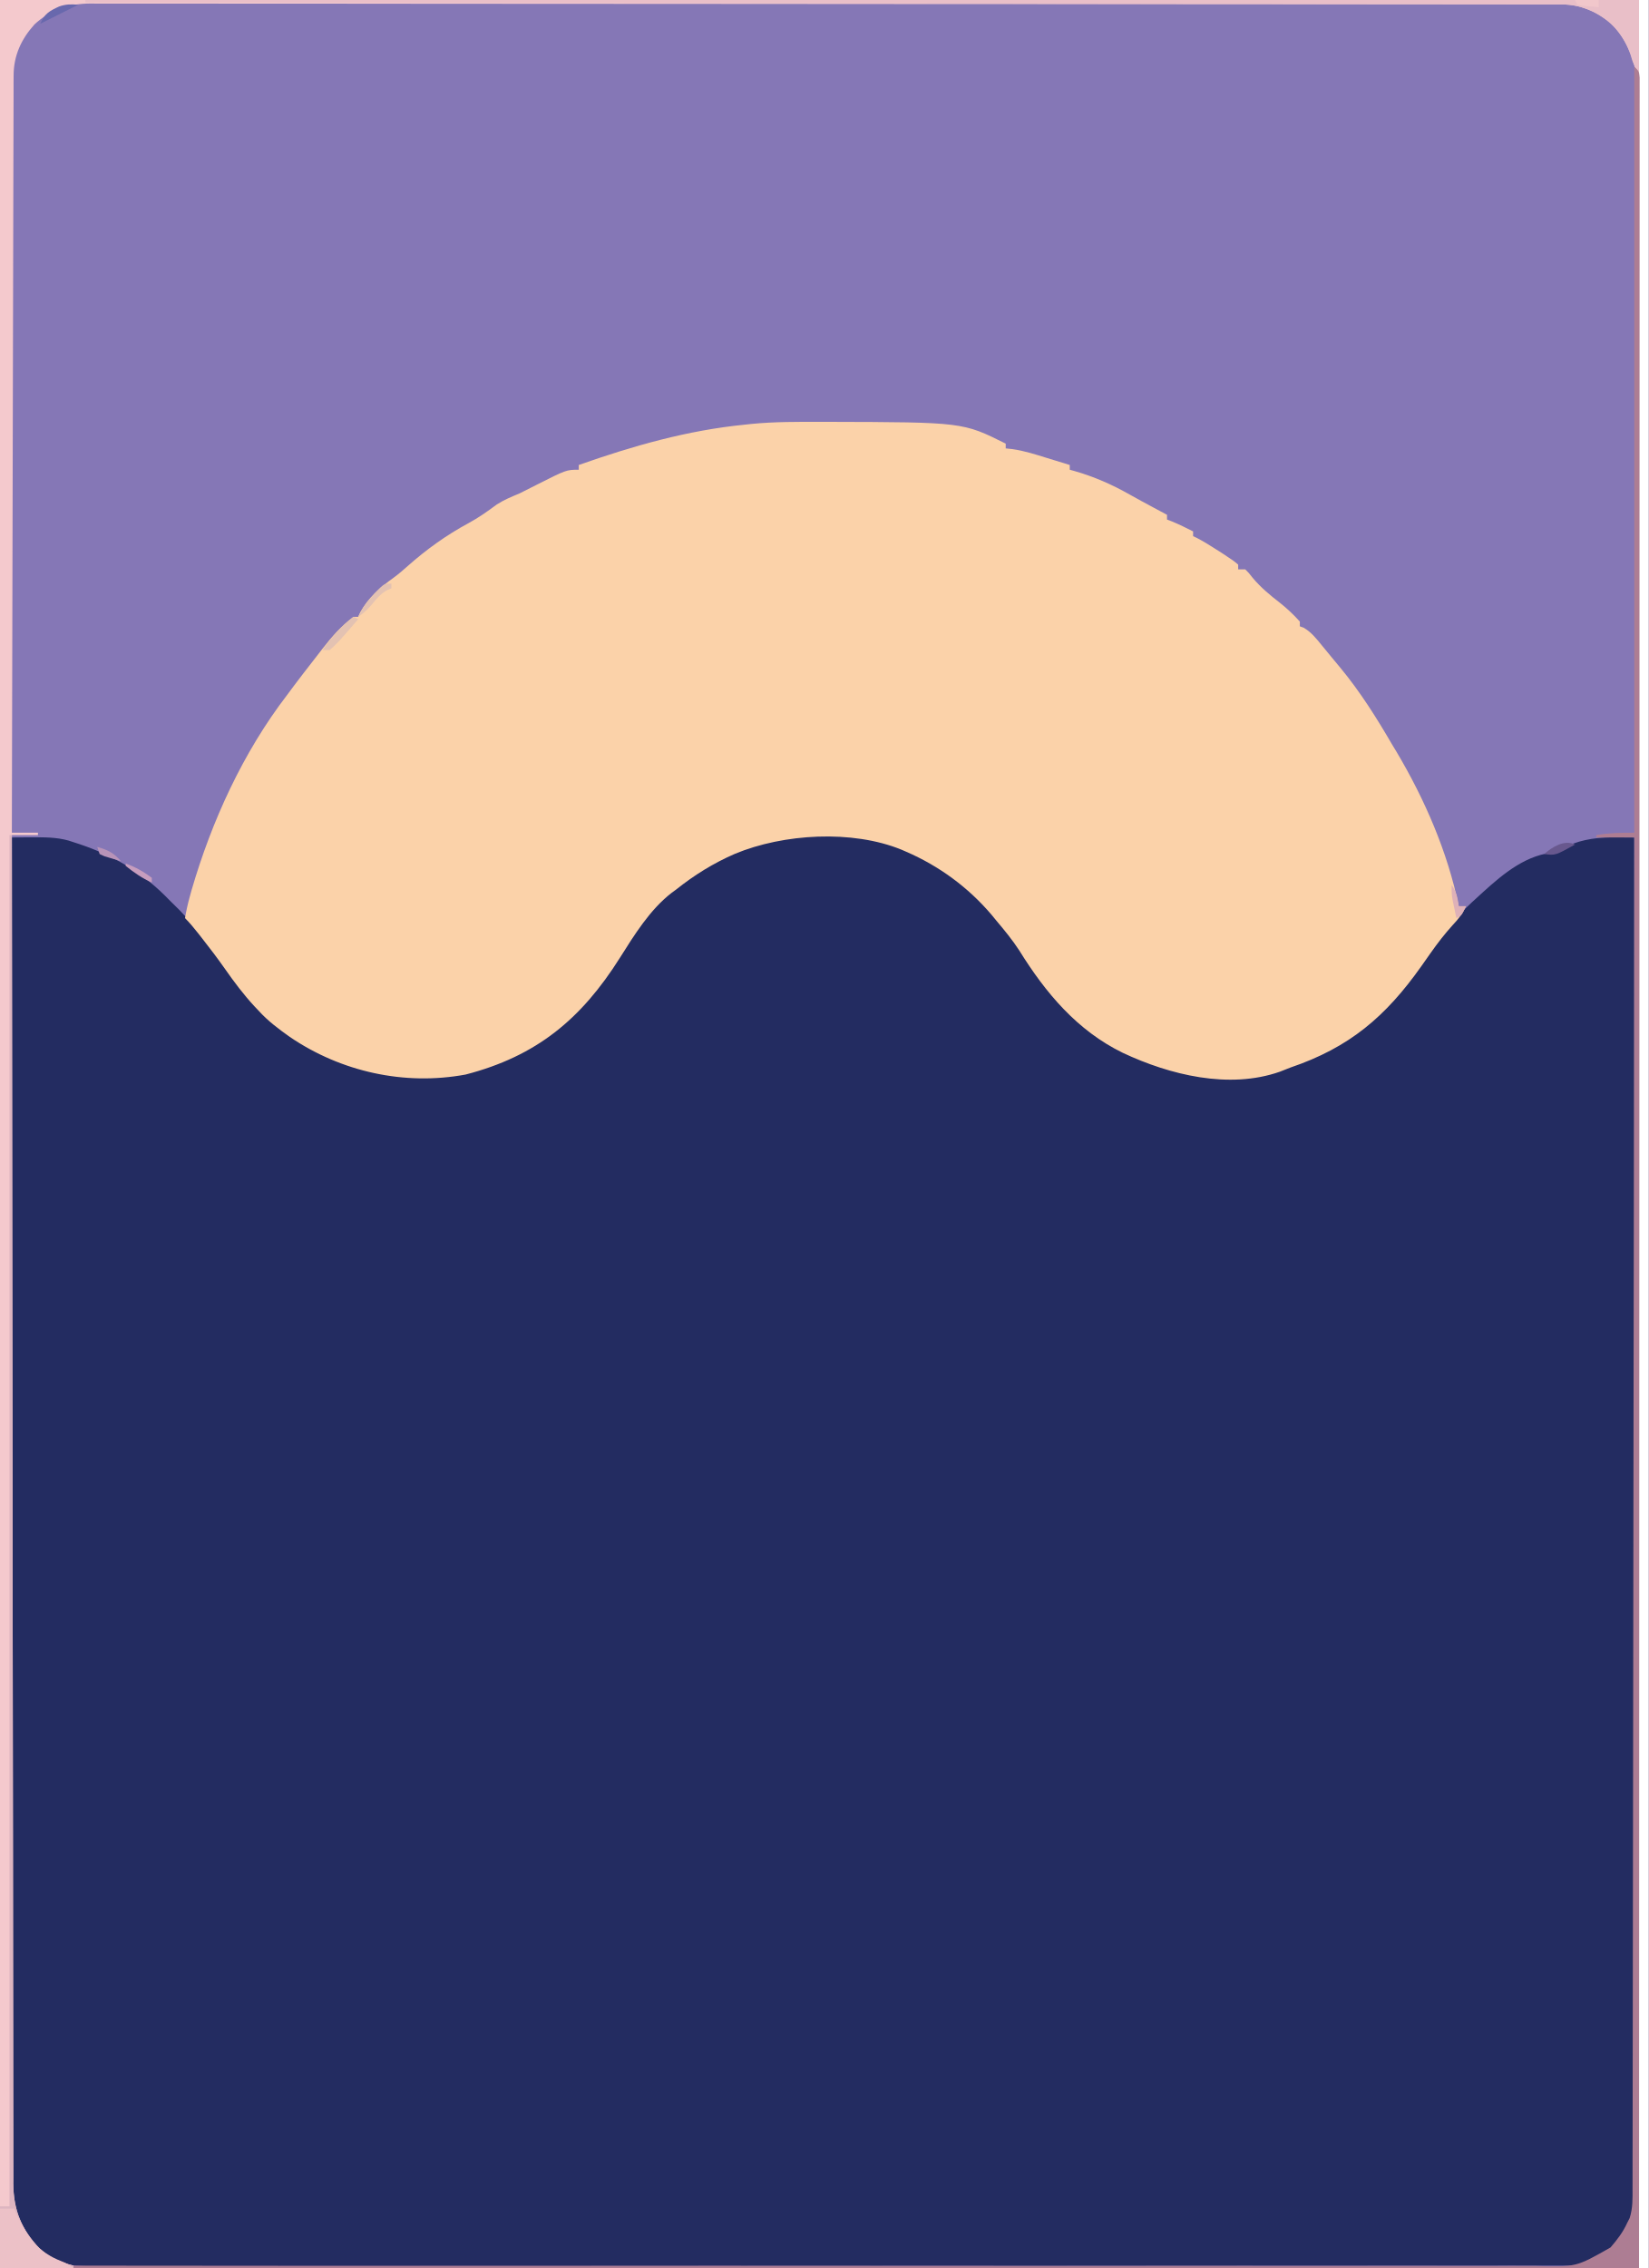
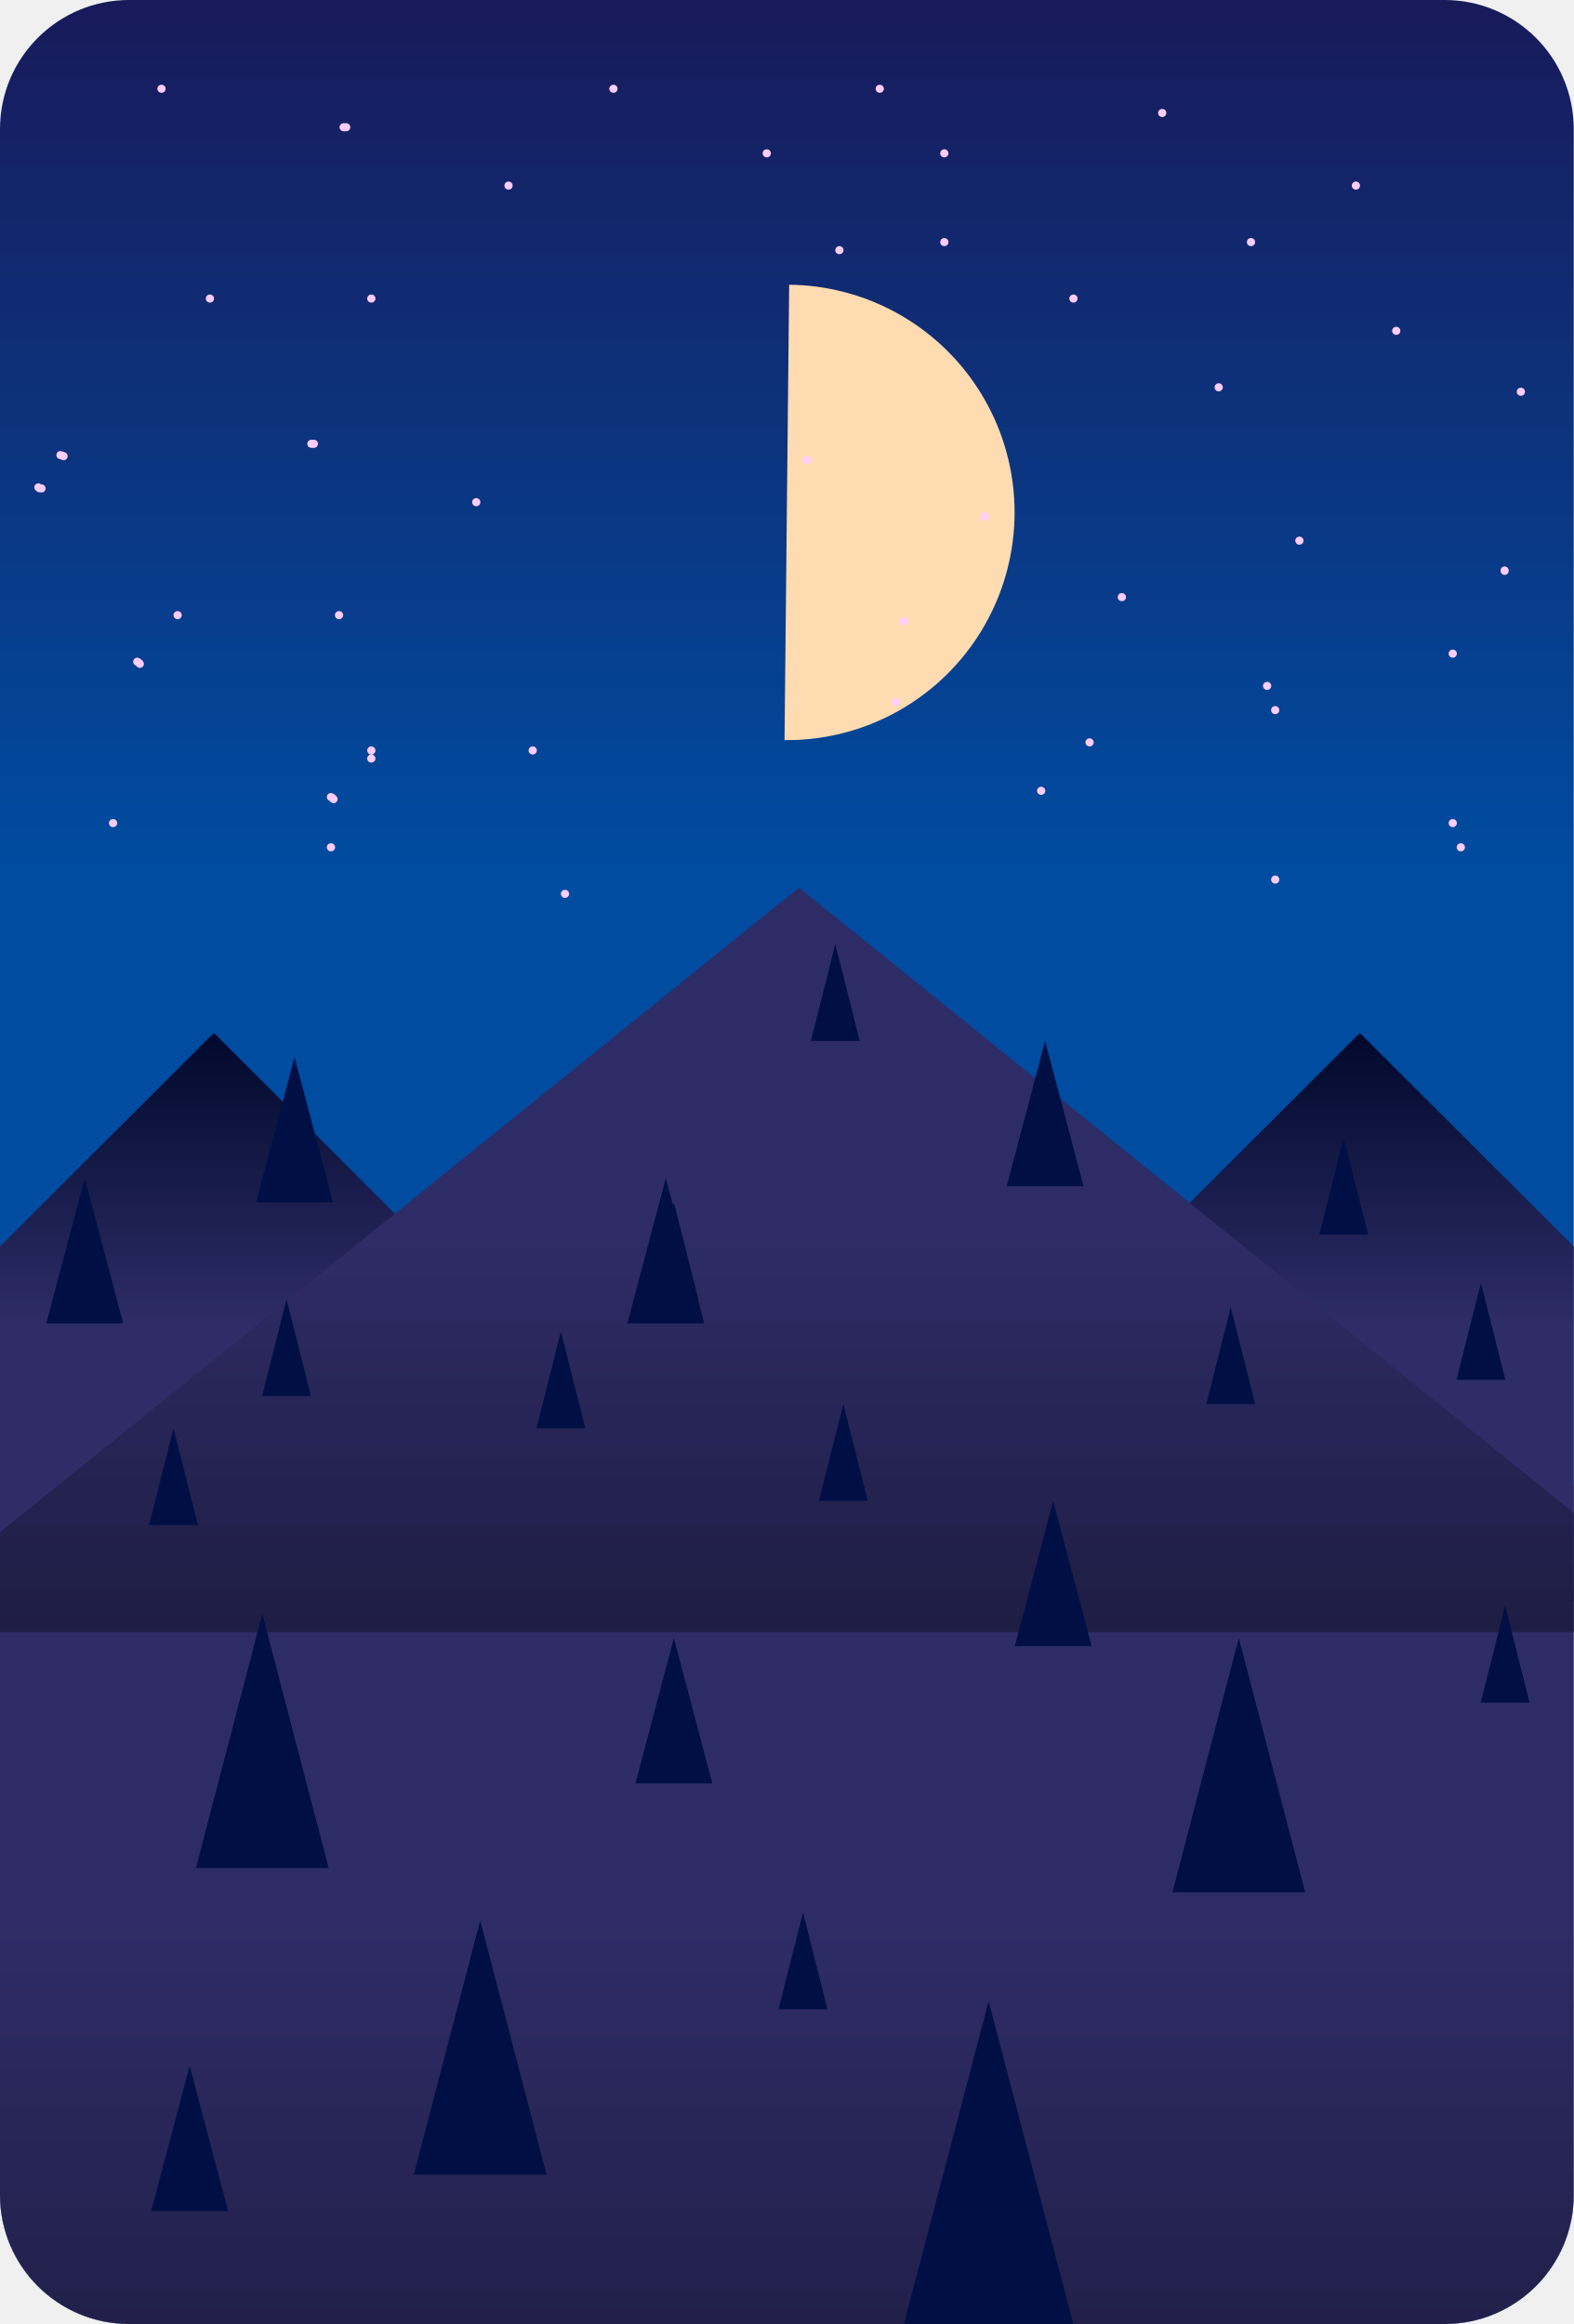
- <svg xmlns="http://www.w3.org/2000/svg" width="695" height="956">
-   <path d="M0 0h695v956H0V0Z" fill="#232C61" />
-   <path d="M0 0h695v956H0V0Zm5 353c-.051 54.678-.1 109.355-.127 164.033l-.001 2.452a684050.087 684050.087 0 0 0-.037 78.632l-.001 2.6c-.013 27.82-.035 55.638-.063 83.457a110376.723 110376.723 0 0 0-.056 100.28c-.004 12.793-.018 25.586-.035 38.378-.018 12.86-.025 25.72-.02 38.58.002 7.641-.004 15.282-.022 22.923-.013 5.706-.01 11.411 0 17.117 0 2.308-.003 4.617-.013 6.925-.012 3.138-.005 6.275.006 9.413l-.024 2.715c.09 11.24 3.48 19.51 11.35 27.475 7.14 6.622 13.336 7.315 22.808 7.266l3.305.007c3.675.005 7.35-.004 11.024-.012 2.654 0 5.307.002 7.96.005 5.779.004 11.558 0 17.336-.008 8.593-.012 17.186-.012 25.778-.01 14.454.002 28.908-.005 43.362-.017 14.313-.011 28.627-.02 42.94-.021h2.696l13.554-.003c32.008-.004 64.016-.017 96.025-.036 31.097-.018 62.195-.033 93.293-.041h2.904a1878418.958 1878418.958 0 0 1 87.693-.025l2.732-.001c60.211-.019 120.422-.05 180.633-.084v-2l2.063-.625c6.994-3.274 11.446-8.59 14.937-15.375l1.05-2.023c1.35-4.233 1.221-8.217 1.196-12.635l.007-2.98c.005-3.315-.004-6.63-.012-9.944 0-2.393.002-4.786.005-7.178.003-5.212 0-10.424-.008-15.636-.012-7.75-.012-15.5-.01-23.251.002-13.037-.005-26.073-.017-39.11a51792.396 51792.396 0 0 1-.024-53.386c-.004-28.87-.017-57.74-.036-86.61-.018-28.049-.033-56.097-.041-84.146v-2.62a1528134.37 1528134.37 0 0 1-.025-79.092l-.001-2.464c-.019-54.309-.05-108.617-.084-162.925-2.035-.02-4.07-.035-6.105-.047l-3.435-.026c-7.814.165-14.723 1.292-21.55 5.147-2.083 1.01-3.88 1.367-6.16 1.738-11.702 2.365-21.192 11.342-29.75 19.188l-1.563 1.426c-8.899 8.224-15.835 17.48-22.71 27.412-13.764 19.873-28.174 33.393-51.774 40.533-2.044.658-4.017 1.43-6.012 2.223-18.952 7.14-43.68 2.607-61.565-5.462-9.465-4.395-17.53-9.256-25.376-16.132l-1.996-1.73c-8.126-7.6-14.472-17.255-20.3-26.653-2.912-4.474-6.26-8.546-9.704-12.617l-2.086-2.496c-14.832-17.161-35.768-31.07-58.917-32.905-4.083-.215-8.159-.214-12.247-.161l-2.177.013c-23.124.203-42.484 7-60.573 21.549l-2.063 1.566c-9.387 7.552-16.231 18.077-22.597 28.176-15.958 25.307-34.789 40.622-64.027 48.195-27.264 5.061-53.906-2.033-76.563-17.437-3.609-2.587-6.76-5.196-9.75-8.5l-1.723-1.816c-4.06-4.383-7.657-8.988-11.09-13.872C89.543 399.44 81.668 389.175 72 380l-2.45-2.473C58.503 366.58 45.81 359.627 31 355l-2.082-.684c-5.23-1.45-10.34-1.407-15.723-1.363l-2.39.01c-1.935.01-3.87.023-5.805.037Z" fill="#8577B6" />
-   <path d="m346.313 177.813 2.841.003c56.772.147 56.772.147 74.846 9.184v2l2.848.309c5.013.716 9.764 2.256 14.59 3.754l2.794.853c2.258.69 4.513 1.385 6.768 2.084v2l1.871.516c8.427 2.411 15.968 5.721 23.578 10.047 3.182 1.792 6.396 3.522 9.613 5.25 1.689.906 1.689.906 3.41 1.832L492 217v2l2.125.813c3.04 1.255 5.948 2.69 8.875 4.187v2l1.656.785c2.719 1.41 5.264 3.004 7.844 4.653l2.844 1.808c4.731 3.124 4.731 3.124 6.656 4.754v2h3c1.473 1.469 1.473 1.469 3.063 3.5 3.46 4.149 7.302 7.308 11.558 10.61 3.071 2.44 5.747 4.981 8.379 7.89v2l1.672.625c3.195 1.887 5.265 4.535 7.578 7.375l1.47 1.778a838.17 838.17 0 0 1 2.93 3.57 421.369 421.369 0 0 0 3.495 4.207C573.457 291.61 580.458 302.733 587 314l1.79 2.95C600.635 336.89 610.355 359.22 615 382h3c-1.411 3.175-3.115 5.363-5.5 7.875-3.451 3.801-6.488 7.747-9.438 11.938a8093.114 8093.114 0 0 0-3.823 5.434C584.167 428.572 568.873 441.559 544 450a442.798 442.798 0 0 0-4.438 1.75c-21.434 7.521-46.437 1.329-66.163-7.943-19.258-9.377-32.582-25.272-43.696-43.19-2.912-4.475-6.262-8.542-9.703-12.617l-2.016-2.46c-9.82-11.531-22.092-20.535-35.984-26.54l-1.884-.821c-20.802-8.52-49.822-6.785-70.264 1.714-9.065 3.94-17.12 8.933-24.852 15.107l-1.84 1.344c-9.13 7.046-15.732 17.745-21.822 27.4-16.258 25.765-35.043 41.427-65.026 49.193-25.783 4.786-52.504-1.137-74.125-15.851-4.768-3.386-9.256-6.73-13.187-11.086l-1.719-1.813c-4.558-4.92-8.499-10.17-12.34-15.655-3.187-4.531-6.513-8.93-9.941-13.282l-1.421-1.807C81.797 391.193 80.03 389.03 78 387c.51-3.107 1.164-5.974 2-9l.75-2.746c8.511-29.22 21.682-58.048 40.25-82.254a5548.44 5548.44 0 0 0 3.063-4.125 702.402 702.402 0 0 1 8.085-10.512 556.948 556.948 0 0 0 3.829-4.945c3.967-5.109 7.862-9.496 13.023-13.418h2l.805-1.758c3.298-6.187 8.522-10.737 14.16-14.746 2.124-1.562 4.07-3.239 6.035-4.996 7.767-6.89 16.292-13.01 25.438-17.938 4.267-2.301 8.12-5.021 12.007-7.914 3.055-1.97 6.2-3.254 9.555-4.648a577.445 577.445 0 0 0 6.938-3.5C238.779 198 238.779 198 244 198v-2c22.842-8.055 45.835-14.618 70-17l2.58-.283c9.891-.98 19.802-.918 29.733-.905Z" fill="#FBD2A9" />
-   <path d="M0 0h695v956h-4v-2.43a593547.768 593547.768 0 0 0-.155-396.675 189072.617 189072.617 0 0 1-.04-132.375c-.003-32.197-.007-64.395-.029-96.592l-.001-2.006a231378.567 231378.567 0 0 0-.048-61.168l-.004-3.879c-.016-20.613-.015-41.227-.008-61.84.007-20.718-.004-41.435-.034-62.153-.017-12.312-.02-24.625-.003-36.938.01-8.223.001-16.447-.022-24.671-.012-4.687-.017-9.373 0-14.06.016-4.267.008-8.534-.017-12.802-.005-1.53-.002-3.06.01-4.59.099-12.889-2.141-24.394-11.395-33.946-6.01-4.999-12.974-7.996-20.798-8.004l-2.77-.01-3.036.005-3.244-.007c-3.617-.007-7.234-.007-10.85-.006l-7.823-.011c-6.434-.01-12.868-.014-19.301-.016-7.705-.003-15.41-.011-23.113-.02-18.623-.021-37.246-.032-55.868-.04l-26.424-.015a260697.89 260697.89 0 0 0-96.115-.042h-2.844l-14.267-.004h-2.86c-30.605-.009-61.21-.032-91.815-.065a101287.885 101287.885 0 0 0-107.702-.058h-2.65c-14.075-.003-28.15-.019-42.226-.04-14.145-.02-28.29-.025-42.437-.016-8.405.006-16.81 0-25.215-.022-6.274-.015-12.549-.01-18.823.005-2.54.002-5.08-.002-7.62-.014-3.45-.015-6.898-.006-10.348.01l-2.994-.031c-8.996.09-16.918 2.602-23.58 8.823-5.568 6.193-8.773 13.116-8.793 21.517l-.022 3.467.006 3.779a2846.087 2846.087 0 0 0-.038 15.113c-.004 3.983-.02 7.967-.033 11.95-.023 6.9-.038 13.8-.048 20.7-.014 9.976-.04 19.952-.068 29.928-.045 16.186-.082 32.371-.113 48.557-.03 15.722-.065 31.444-.105 47.167l-.007 2.937-.037 14.586C5.169 270.332 5.08 310.666 5 351h11v1H5c.044 54.773.092 109.546.159 164.319l.003 2.456a690431.471 690431.471 0 0 0 .1 78.77l.004 2.605c.035 27.867.061 55.734.082 83.601a111407.046 111407.046 0 0 0 .119 100.456c.018 12.814.027 25.63.031 38.444.005 12.883.02 25.765.048 38.648.015 7.654.022 15.308.018 22.962-.003 5.716.01 11.431.03 17.147.005 2.312.005 4.625 0 6.937-.007 3.143.005 6.286.021 9.429l-.019 2.72c.107 11.125 3.435 19.194 11.033 27.229C20.916 951.77 25.335 953.536 31 955v1H0V0Z" fill="#F4C9CD" />
-   <path d="M691 0h4v956h-4V0Z" fill="#FFF" />
-   <path d="M689 28c2 2 2 2 2.25 4.685l-.002 3.5.008 1.957c.006 2.189-.002 4.377-.01 6.566l.007 4.744c.006 4.382 0 8.764-.008 13.146-.007 4.754-.003 9.507 0 14.26.005 8.344.002 16.687-.007 25.03-.012 12.406-.012 24.812-.01 37.218.002 20.866-.005 41.731-.017 62.597-.011 20.669-.02 41.338-.021 62.007v3.89a1246173.687 1246173.687 0 0 0-.008 59.326v2.01a392221.1 392221.1 0 0 1-.031 96.845l-.014 33.615v2.106a476626.907 476626.907 0 0 0-.028 103.208l-.013 73.02c-.019 106.09-.06 212.18-.096 318.27H31v-1l1.673.002c60.098.058 120.196.104 180.294.093h2.72c19.511-.004 39.022-.01 58.533-.018l28.704-.01h2.885c30.86-.01 61.72.008 92.58.042a45368.588 45368.588 0 0 0 108.58-.003l2.672-.002c14.19-.012 28.381.008 42.572.039 14.267.03 28.534.028 42.801-.008 8.476-.02 16.952-.015 25.428.026 5.665.025 11.33.017 16.995-.017 3.226-.019 6.45-.019 9.677.012 17.342.454 17.342.454 31.858-7.812 2.817-3.256 5.254-6.412 7.028-10.344l1.038-2.017c1.365-4.234 1.241-8.218 1.224-12.64l.012-2.98c.01-3.316.008-6.63.004-9.945.005-2.393.011-4.786.018-7.178.013-5.212.019-10.424.02-15.636.001-7.75.014-15.5.03-23.251.024-13.037.04-26.073.05-39.11.011-12.91.026-25.82.046-38.73l.004-2.432.019-12.224c.046-28.87.082-57.74.113-86.61.03-28.049.065-56.097.105-84.146l.003-2.62a1534775.919 1534775.919 0 0 1 .113-79.092l.003-2.464c.076-54.309.138-108.617.198-162.925h-16v-1c5.542-.943 10.222-1 16-1V28Z" fill="#AD7D93" />
-   <path d="M4 352h1l.003 3.682c.043 53.545.09 107.091.156 160.637l.003 2.456a690431.471 690431.471 0 0 0 .1 78.77l.004 2.605c.035 27.867.061 55.734.082 83.601a111407.046 111407.046 0 0 0 .119 100.456c.018 12.814.027 25.63.031 38.444.005 12.883.02 25.765.048 38.648.015 7.654.022 15.308.018 22.962-.003 5.716.01 11.431.03 17.147.005 2.312.005 4.625 0 6.937-.007 3.143.005 6.286.021 9.429l-.019 2.72c.107 11.125 3.435 19.194 11.033 27.229C20.916 951.77 25.335 953.536 31 955v1H0v-26h4V352Z" fill="#DDB5C0" />
-   <path d="M36 0h655v30c-2.345-2.345-2.677-3.912-3.625-7.063C684.42 14.648 679.584 9.044 671.75 5c-4.474-2.052-8.338-3.124-13.267-3.13l-2.75-.012-3.017.003-3.222-.008c-3.593-.009-7.186-.01-10.778-.011l-7.77-.015c-5.645-.011-11.291-.019-16.937-.024-8.396-.007-16.79-.02-25.186-.034-14.121-.024-28.243-.043-42.364-.06-13.985-.016-27.971-.035-41.957-.056l-2.633-.004-13.238-.02c-31.272-.048-62.544-.091-93.816-.132-30.384-.039-60.768-.08-91.151-.125l-2.838-.004a3608570.984 3608570.984 0 0 1-88.335-.128C153.66 1.155 94.83 1.077 36 1V0Z" fill="#E9BFC8" />
-   <path d="M0 931h6l1.066 2.379c4.55 9.68 8.772 15.877 18.918 19.797C28 954 28 954 31 956H0v-25Z" fill="#ECC1C7" />
-   <path d="M165 246v2l-1.777.75c-2.55 1.434-3.934 2.997-5.786 5.25-2.11 2.558-3.637 4.133-6.437 6 1.42-3.153 3.15-5.538 5.438-8.125l1.808-2.07C161.944 246 161.944 246 165 246Zm-16 14 2 1c-8.563 9.945-8.563 9.945-12 13h-3c3.79-5.47 7.75-9.9 13-14Z" fill="#E3C2B2" />
-   <path d="m33 2-16 8c1.747-4.243 3.86-5.367 7.89-7.25C27.668 1.763 30.086 1.708 33 2Z" fill="#6868AD" />
-   <path d="M612 373c2.125 3.188 2.502 5.265 3 9h3c-1.75 3.875-1.75 3.875-4 5-.338-1.582-.67-3.166-1-4.75l-.563-2.672C612 377 612 377 612 373Z" fill="#DEB1B8" />
-   <path d="M664 0h10v3c-1.48-.114-2.96-.241-4.438-.375-.823-.07-1.647-.14-2.496-.21L665 2l-1-2Z" fill="#F1C7CB" />
-   <path d="M53 364c4.108 1.45 7.503 3.398 11 6v2c-4.003-1.761-7.603-4.261-11-7v-1Z" fill="#C79DBE" />
-   <path d="M41 357c4.43 1.208 6.981 2.517 10 6a259.725 259.725 0 0 1-4.438-1.313l-2.496-.738L42 360l-1-3Z" fill="#B893B8" />
-   <path d="M664 356c-8.262 4.592-8.262 4.592-13 4 3.415-3.005 8.572-6.214 13-4Z" fill="#68588E" />
+ <svg xmlns="http://www.w3.org/2000/svg" width="195" height="288" fill="none">
+   <g clip-path="url(#prefix__clip0_430_1582)">
+     <rect width="195" height="288" rx="16" fill="url(#prefix__paint0_linear_430_1582)" />
+     <path fill="#D9D9D9" d="M-30 184h250v156H-30z" />
+     <path fill="url(#prefix__paint1_linear_430_1582)" d="M-30 184h250v156H-30z" />
+     <path d="M97.21 91.719a28.214 28.214 0 0026.246-17.154 28.214 28.214 0 00-25.672-39.279l-.286 28.217-.287 28.216z" fill="#FFDBB1" />
+     <path d="M188.461 48.547h-.019M151.019 48H151M139.019 74H139M117.019 30H117M100.019 57H100M112.019 77H112M117.019 19H117M76.02 11H76M109.019 11H109M95.02 19H95M20.02 11H20M46.02 94H46M41.02 105H41M14.02 102H14M144.019 14H144M168.019 23H168M104.019 31H104M135.019 92H135M158.019 88H158M158.019 88H158M158.019 109H158M181.019 105H181M181.019 105H181M133.019 37H133M173.019 41H173M161.019 67H161M157.019 85H157M180.019 81H180M180.019 81H180M180.019 102H180M155.019 30H155M129.019 98H129M122.019 64H122M111.019 87H111M186.438 70.696v.048M4.75 60.398c.057.128.276.133.4.133M7.483 56.398c.135.014.274.086.4.133M17 82c.136.037.237.17.333.267M26.02 37H26M26.02 37H26M46.02 37H46M63.02 23H63M42.574 15.769h.332M22.02 76.231H22M22.02 76.231H22M42.02 76.231H42M70.02 110.769H70M41 98.769c.136.037.237.17.333.266M46.02 93H46M46.02 93H46M66.02 93H66M59.02 62.231H59M38.574 55h.332" stroke="#FFCCFB" stroke-linecap="round" />
+     <path d="M26.5 128l70.581 70.5H-44.08L26.5 128z" fill="url(#prefix__paint2_linear_430_1582)" />
+     <path d="M168.5 128l70.581 70.5H97.919L168.5 128z" fill="url(#prefix__paint3_linear_430_1582)" />
+     <path d="M99 110l114.315 92.25h-228.63L99 110z" fill="url(#prefix__paint4_linear_430_1582)" />
+     <path d="M36.5 131l4.763 18h-9.526l4.763-18zM129.5 129l4.763 18h-9.526l4.763-18zM82.5 146l4.763 18h-9.526l4.763-18zM166.5 141l3.031 12h-6.062l3.031-12zM183.5 159l3.031 12h-6.062l3.031-12zM103.5 117l3.031 12h-6.062l3.031-12zM99.5 237l3.031 12h-6.062l3.031-12z" fill="#001044" />
+     <path d="M83.5 149l3.031 12H80.47l3.031-12zM35.5 161l3.031 12H32.47l3.031-12zM10.5 146l4.763 18H5.737l4.763-18zM130.5 186l4.763 18h-9.526l4.763-18zM83.5 203l4.763 18h-9.526l4.763-18zM152.5 162l3.031 12h-6.062l3.031-12zM186.5 199l3.031 12h-6.062l3.031-12zM104.5 174l3.031 12h-6.062l3.031-12zM23.5 256l4.763 18h-9.526l4.763-18zM69.5 165l3.031 12H66.47l3.031-12zM21.5 177l3.031 12H18.47l3.031-12zM32.5 200l8.227 31.5H24.273L32.5 200zM153.5 203l8.227 31.5h-16.454L153.5 203zM59.5 238l8.227 31.5H51.273L59.5 238zM122.5 248l10.825 41.25h-21.65L122.5 248z" fill="#001044" />
+   </g>
+   <defs>
+     <linearGradient id="prefix__paint0_linear_430_1582" x1="97.5" y1="0" x2="97.5" y2="288" gradientUnits="userSpaceOnUse">
+       <stop stop-color="#181A5A" />
+       <stop offset=".375" stop-color="#004CA1" />
+     </linearGradient>
+     <linearGradient id="prefix__paint1_linear_430_1582" x1="95" y1="420.537" x2="95" y2="184" gradientUnits="userSpaceOnUse">
+       <stop />
+       <stop offset=".77" stop-color="#2E2C66" />
+     </linearGradient>
+     <linearGradient id="prefix__paint2_linear_430_1582" x1="26.5" y1="128" x2="26.5" y2="222" gradientUnits="userSpaceOnUse">
+       <stop stop-color="#00092C" />
+       <stop offset=".39" stop-color="#2E2D67" />
+     </linearGradient>
+     <linearGradient id="prefix__paint3_linear_430_1582" x1="168.5" y1="128" x2="168.5" y2="222" gradientUnits="userSpaceOnUse">
+       <stop stop-color="#00092C" />
+       <stop offset=".39" stop-color="#2E2D67" />
+     </linearGradient>
+     <linearGradient id="prefix__paint4_linear_430_1582" x1="99" y1="296.5" x2="99" y2="110" gradientUnits="userSpaceOnUse">
+       <stop />
+       <stop offset=".77" stop-color="#2E2C66" />
+     </linearGradient>
+     <clipPath id="prefix__clip0_430_1582">
+       <rect width="195" height="288" rx="16" fill="#fff" />
+     </clipPath>
+   </defs>
</svg>
